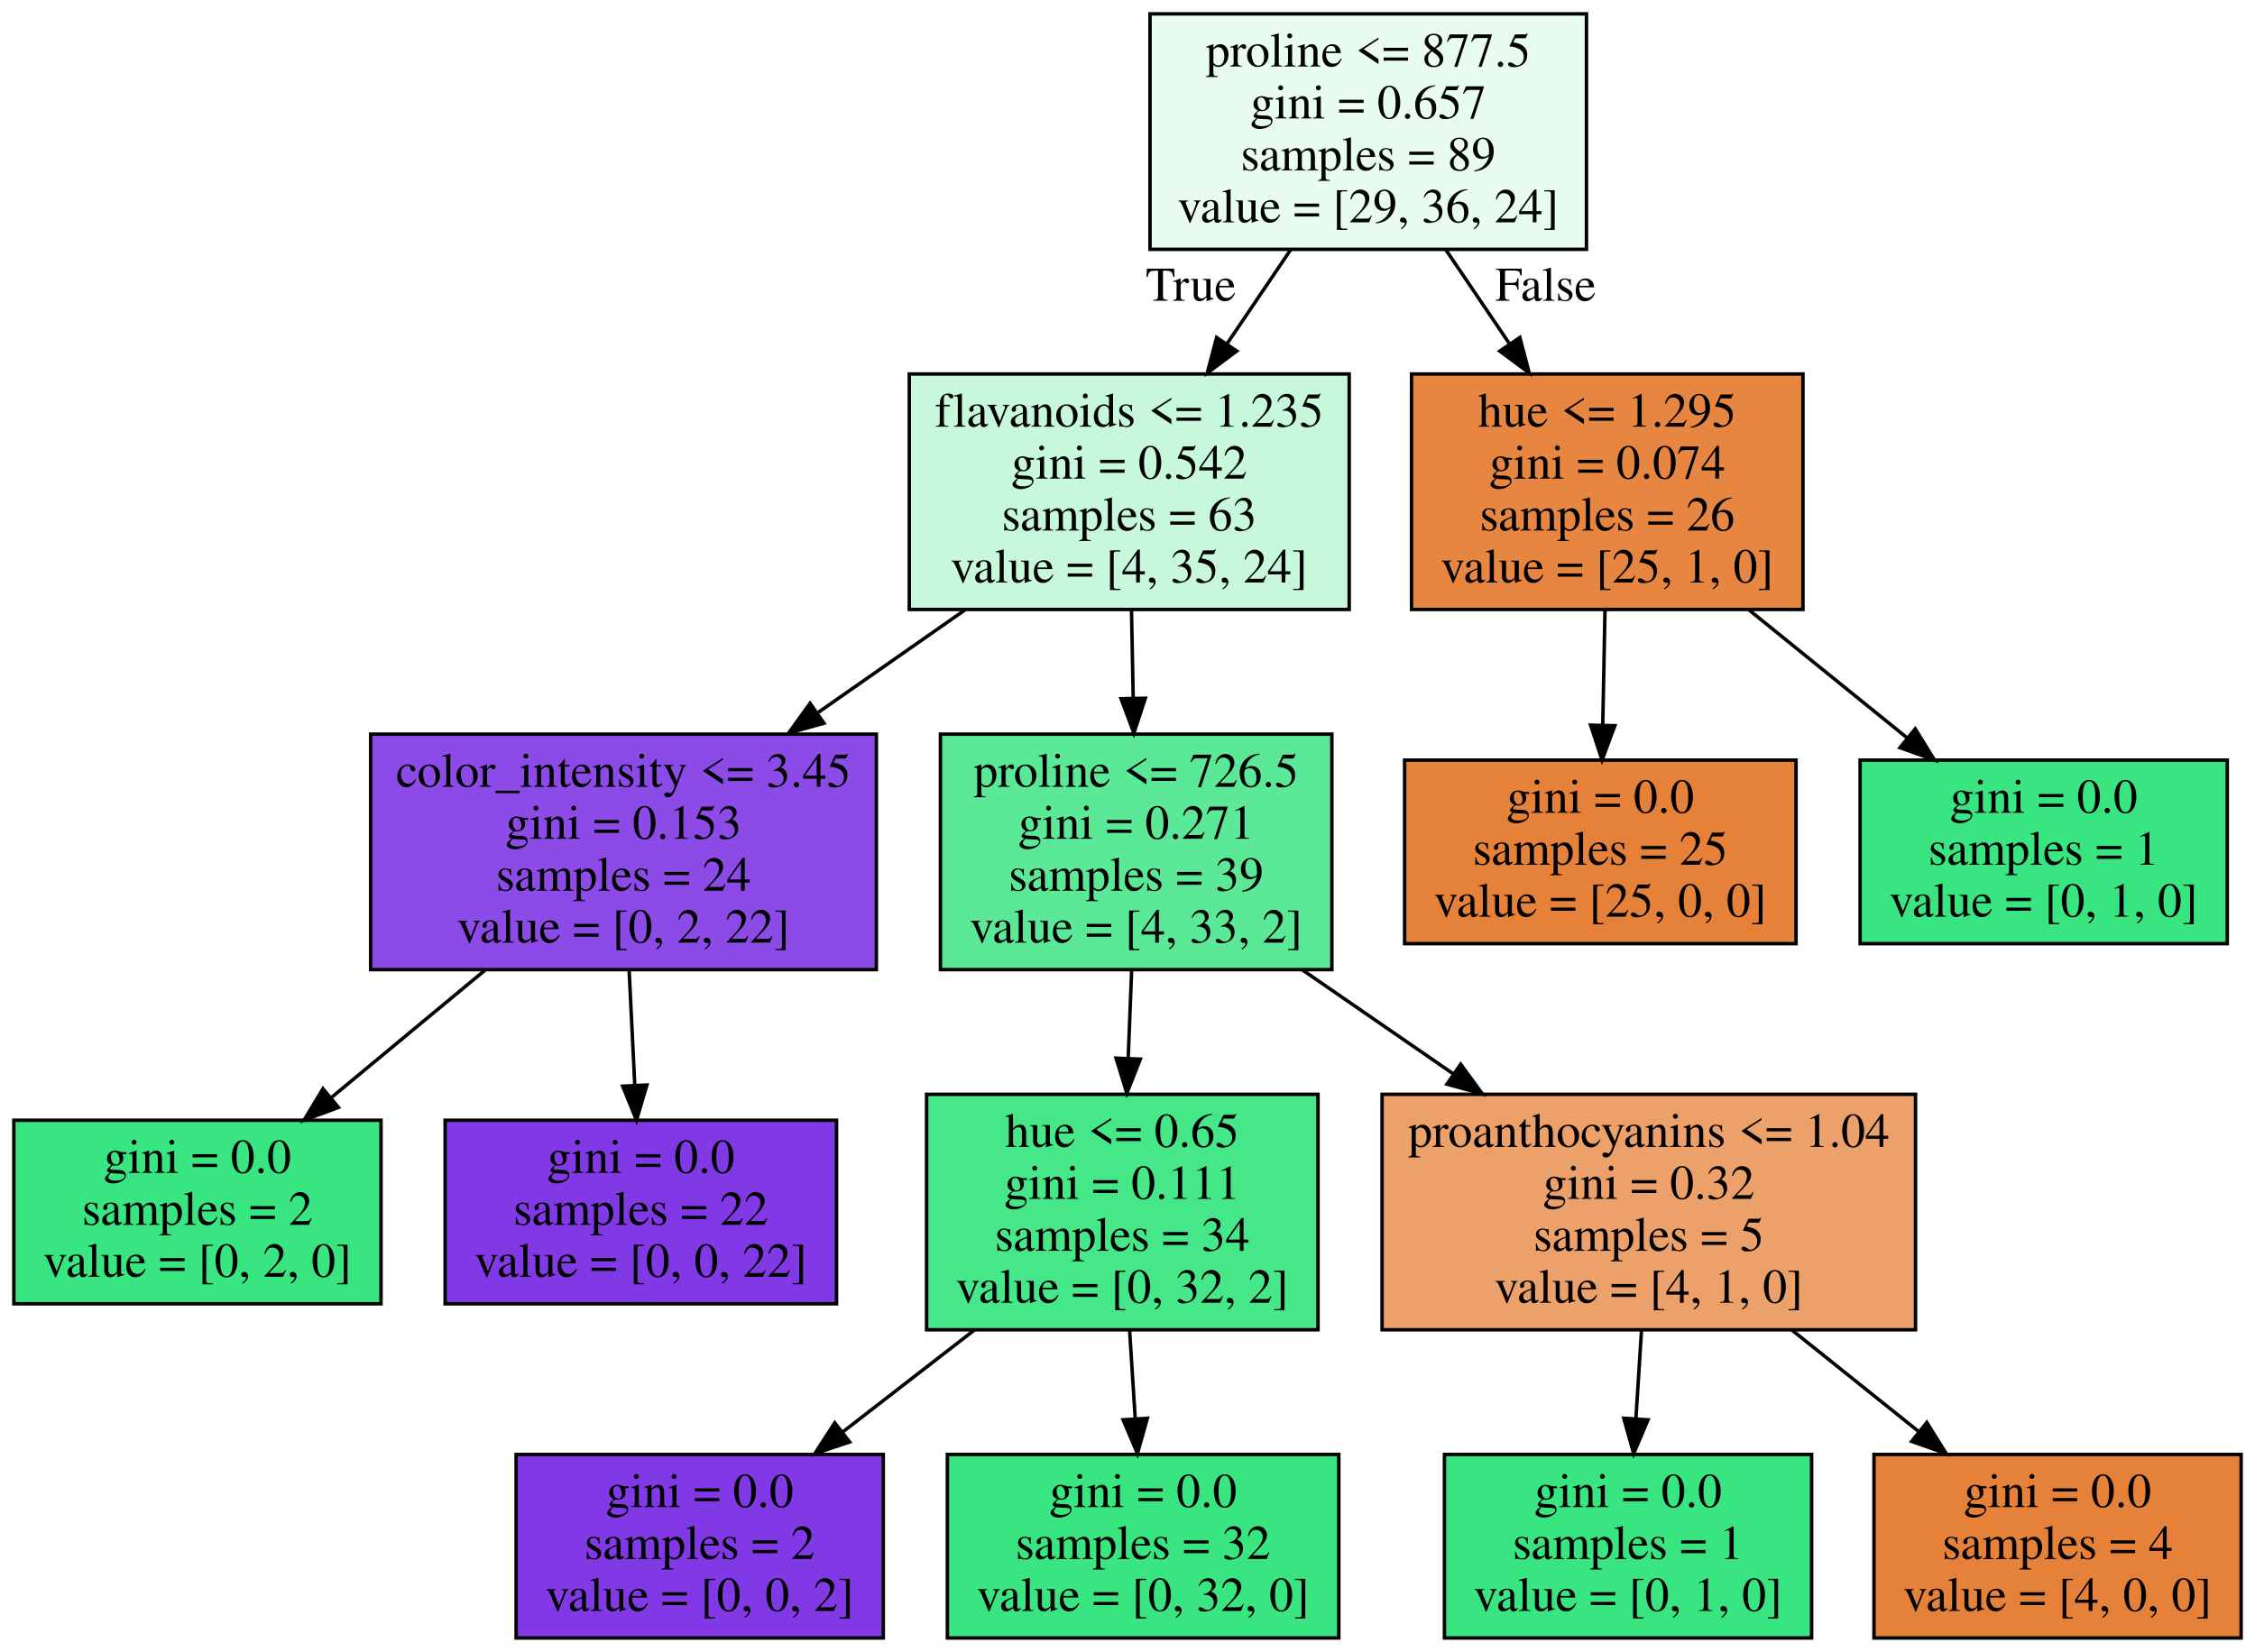
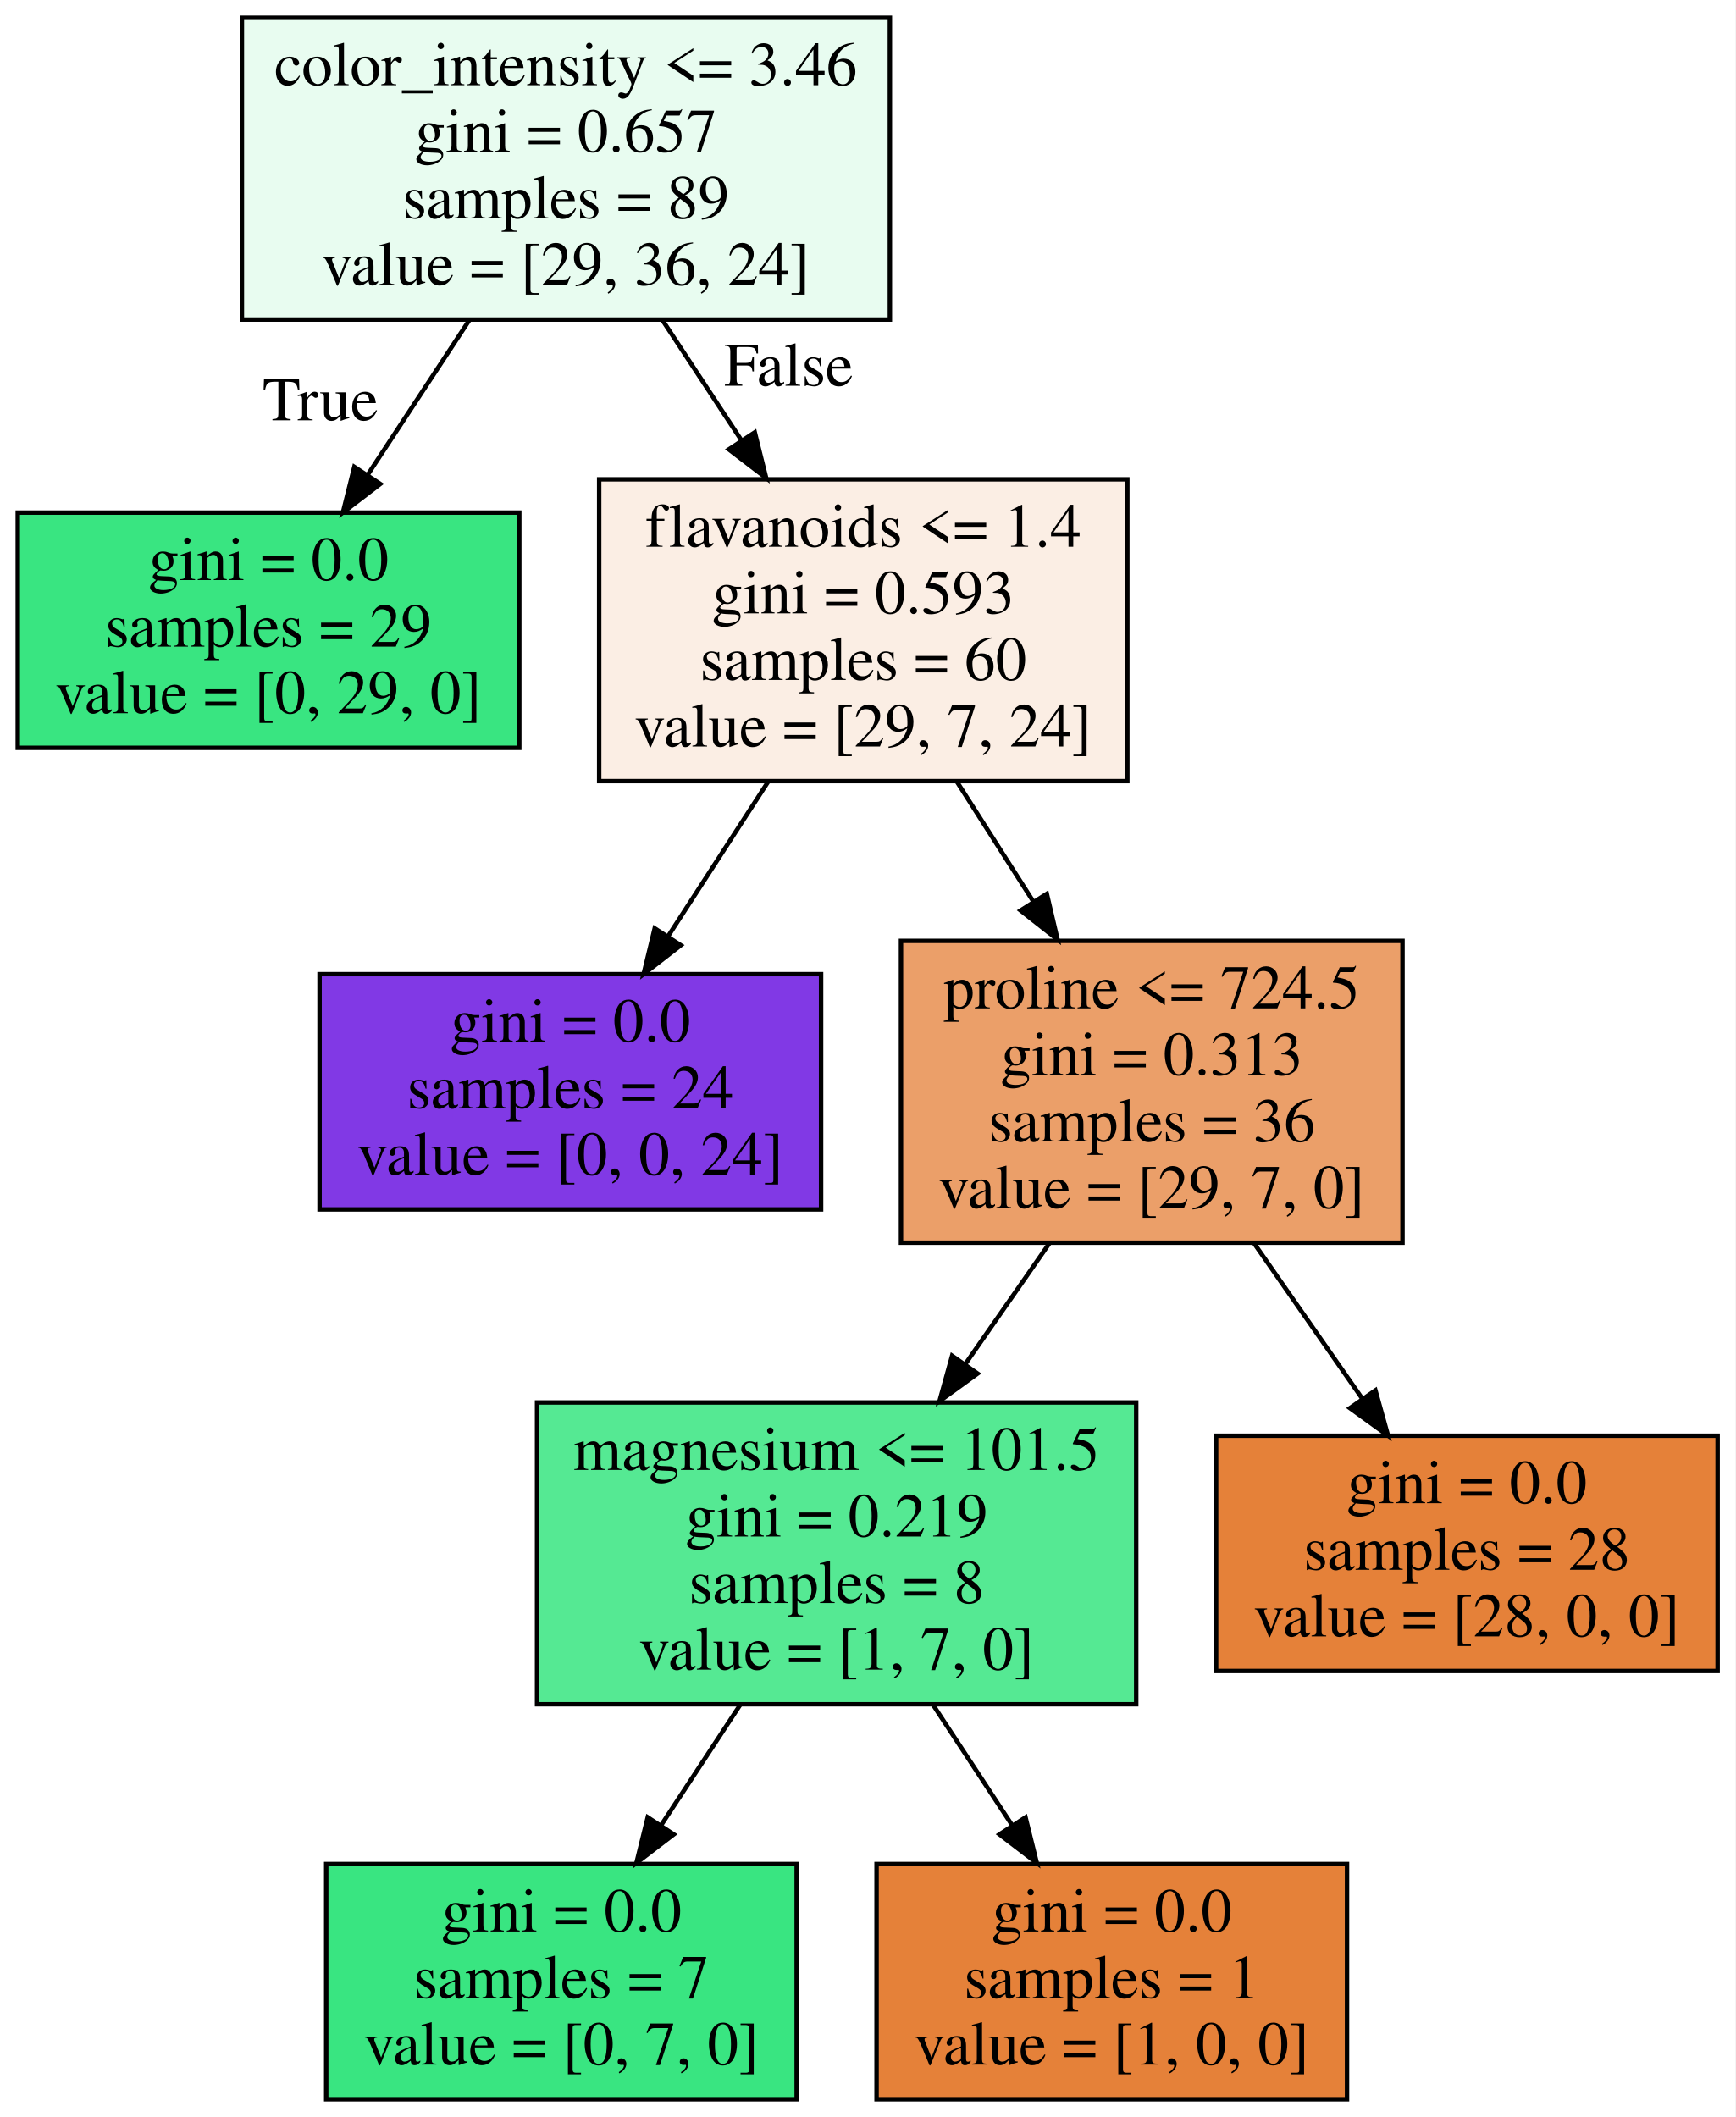
- <svg xmlns="http://www.w3.org/2000/svg" width="651pt" height="477pt" viewBox="0.00 0.00 651.00 477.00">
+ <svg xmlns="http://www.w3.org/2000/svg" width="391pt" height="477pt" viewBox="0.00 0.00 391.00 477.00">
  <g id="graph0" class="graph" transform="scale(1 1) rotate(0) translate(4 473)">
-     <polygon fill="white" stroke="transparent" points="-4,4 -4,-473 647,-473 647,4 -4,4" />
+     <polygon fill="white" stroke="transparent" points="-4,4 -4,-473 387,-473 387,4 -4,4" />
    <g id="node1" class="node">
-       <polygon fill="#e8fcf0" stroke="black" points="454,-469 328,-469 328,-401 454,-401 454,-469" />
-       <text text-anchor="middle" x="391" y="-453.8" font-family="Times,serif" font-size="14.00">proline &lt;= 877.5</text>
-       <text text-anchor="middle" x="391" y="-438.8" font-family="Times,serif" font-size="14.00">gini = 0.657</text>
-       <text text-anchor="middle" x="391" y="-423.8" font-family="Times,serif" font-size="14.00">samples = 89</text>
-       <text text-anchor="middle" x="391" y="-408.8" font-family="Times,serif" font-size="14.00">value = [29, 36, 24]</text>
+       <polygon fill="#e8fcf0" stroke="black" points="196.5,-469 50.5,-469 50.5,-401 196.5,-401 196.5,-469" />
+       <text text-anchor="middle" x="123.5" y="-453.8" font-family="Times,serif" font-size="14.00">color_intensity &lt;= 3.46</text>
+       <text text-anchor="middle" x="123.5" y="-438.8" font-family="Times,serif" font-size="14.00">gini = 0.657</text>
+       <text text-anchor="middle" x="123.5" y="-423.8" font-family="Times,serif" font-size="14.00">samples = 89</text>
+       <text text-anchor="middle" x="123.5" y="-408.8" font-family="Times,serif" font-size="14.00">value = [29, 36, 24]</text>
    </g>
    <g id="node2" class="node">
-       <polygon fill="#c7f8db" stroke="black" points="385.5,-365 258.5,-365 258.5,-297 385.5,-297 385.5,-365" />
-       <text text-anchor="middle" x="322" y="-349.8" font-family="Times,serif" font-size="14.00">flavanoids &lt;= 1.235</text>
-       <text text-anchor="middle" x="322" y="-334.8" font-family="Times,serif" font-size="14.00">gini = 0.542</text>
-       <text text-anchor="middle" x="322" y="-319.8" font-family="Times,serif" font-size="14.00">samples = 63</text>
-       <text text-anchor="middle" x="322" y="-304.8" font-family="Times,serif" font-size="14.00">value = [4, 35, 24]</text>
+       <polygon fill="#39e581" stroke="black" points="113,-357.5 0,-357.5 0,-304.5 113,-304.5 113,-357.5" />
+       <text text-anchor="middle" x="56.5" y="-342.3" font-family="Times,serif" font-size="14.00">gini = 0.0</text>
+       <text text-anchor="middle" x="56.5" y="-327.3" font-family="Times,serif" font-size="14.00">samples = 29</text>
+       <text text-anchor="middle" x="56.5" y="-312.3" font-family="Times,serif" font-size="14.00">value = [0, 29, 0]</text>
    </g>
    <g id="edge1" class="edge">
-       <path fill="none" stroke="black" d="M368.6,-400.88C362.75,-392.24 356.38,-382.82 350.27,-373.79" />
-       <polygon fill="black" stroke="black" points="353.03,-371.62 344.53,-365.3 347.23,-375.54 353.03,-371.62" />
-       <text text-anchor="middle" x="339.79" y="-386.15" font-family="Times,serif" font-size="14.00">True</text>
-     </g>
-     <g id="node13" class="node">
-       <polygon fill="#e68641" stroke="black" points="516.5,-365 403.5,-365 403.5,-297 516.5,-297 516.5,-365" />
-       <text text-anchor="middle" x="460" y="-349.8" font-family="Times,serif" font-size="14.00">hue &lt;= 1.295</text>
-       <text text-anchor="middle" x="460" y="-334.8" font-family="Times,serif" font-size="14.00">gini = 0.074</text>
-       <text text-anchor="middle" x="460" y="-319.8" font-family="Times,serif" font-size="14.00">samples = 26</text>
-       <text text-anchor="middle" x="460" y="-304.8" font-family="Times,serif" font-size="14.00">value = [25, 1, 0]</text>
-     </g>
-     <g id="edge12" class="edge">
-       <path fill="none" stroke="black" d="M413.4,-400.88C419.25,-392.24 425.62,-382.82 431.73,-373.79" />
-       <polygon fill="black" stroke="black" points="434.77,-375.54 437.47,-365.3 428.97,-371.62 434.77,-375.54" />
-       <text text-anchor="middle" x="442.21" y="-386.15" font-family="Times,serif" font-size="14.00">False</text>
+       <path fill="none" stroke="black" d="M101.75,-400.88C94.45,-389.78 86.3,-377.37 78.95,-366.18" />
+       <polygon fill="black" stroke="black" points="81.68,-363.96 73.26,-357.52 75.83,-367.8 81.68,-363.96" />
+       <text text-anchor="middle" x="68.19" y="-378.3" font-family="Times,serif" font-size="14.00">True</text>
    </g>
    <g id="node3" class="node">
-       <polygon fill="#8c4be7" stroke="black" points="249,-261 103,-261 103,-193 249,-193 249,-261" />
-       <text text-anchor="middle" x="176" y="-245.8" font-family="Times,serif" font-size="14.00">color_intensity &lt;= 3.45</text>
-       <text text-anchor="middle" x="176" y="-230.8" font-family="Times,serif" font-size="14.00">gini = 0.153</text>
-       <text text-anchor="middle" x="176" y="-215.8" font-family="Times,serif" font-size="14.00">samples = 24</text>
-       <text text-anchor="middle" x="176" y="-200.8" font-family="Times,serif" font-size="14.00">value = [0, 2, 22]</text>
+       <polygon fill="#fbeee4" stroke="black" points="250,-365 131,-365 131,-297 250,-297 250,-365" />
+       <text text-anchor="middle" x="190.5" y="-349.8" font-family="Times,serif" font-size="14.00">flavanoids &lt;= 1.4</text>
+       <text text-anchor="middle" x="190.5" y="-334.8" font-family="Times,serif" font-size="14.00">gini = 0.593</text>
+       <text text-anchor="middle" x="190.5" y="-319.8" font-family="Times,serif" font-size="14.00">samples = 60</text>
+       <text text-anchor="middle" x="190.5" y="-304.8" font-family="Times,serif" font-size="14.00">value = [29, 7, 24]</text>
    </g>
    <g id="edge2" class="edge">
-       <path fill="none" stroke="black" d="M274.6,-296.88C261.08,-287.44 246.23,-277.06 232.24,-267.29" />
-       <polygon fill="black" stroke="black" points="233.87,-264.16 223.66,-261.3 229.86,-269.9 233.87,-264.16" />
+       <path fill="none" stroke="black" d="M145.25,-400.88C150.93,-392.24 157.12,-382.82 163.05,-373.79" />
+       <polygon fill="black" stroke="black" points="166.06,-375.58 168.63,-365.3 160.21,-371.74 166.06,-375.58" />
+       <text text-anchor="middle" x="173.7" y="-386.08" font-family="Times,serif" font-size="14.00">False</text>
+     </g>
+     <g id="node4" class="node">
+       <polygon fill="#8139e5" stroke="black" points="181,-253.5 68,-253.5 68,-200.5 181,-200.5 181,-253.5" />
+       <text text-anchor="middle" x="124.5" y="-238.3" font-family="Times,serif" font-size="14.00">gini = 0.0</text>
+       <text text-anchor="middle" x="124.5" y="-223.3" font-family="Times,serif" font-size="14.00">samples = 24</text>
+       <text text-anchor="middle" x="124.5" y="-208.3" font-family="Times,serif" font-size="14.00">value = [0, 0, 24]</text>
+     </g>
+     <g id="edge3" class="edge">
+       <path fill="none" stroke="black" d="M169.07,-296.88C161.88,-285.78 153.86,-273.37 146.62,-262.18" />
+       <polygon fill="black" stroke="black" points="149.38,-260.01 141.01,-253.52 143.51,-263.82 149.38,-260.01" />
+     </g>
+     <g id="node5" class="node">
+       <polygon fill="#eb9f69" stroke="black" points="312,-261 199,-261 199,-193 312,-193 312,-261" />
+       <text text-anchor="middle" x="255.5" y="-245.8" font-family="Times,serif" font-size="14.00">proline &lt;= 724.5</text>
+       <text text-anchor="middle" x="255.5" y="-230.8" font-family="Times,serif" font-size="14.00">gini = 0.313</text>
+       <text text-anchor="middle" x="255.5" y="-215.8" font-family="Times,serif" font-size="14.00">samples = 36</text>
+       <text text-anchor="middle" x="255.5" y="-200.8" font-family="Times,serif" font-size="14.00">value = [29, 7, 0]</text>
+     </g>
+     <g id="edge4" class="edge">
+       <path fill="none" stroke="black" d="M211.6,-296.88C217.11,-288.24 223.12,-278.82 228.87,-269.79" />
+       <polygon fill="black" stroke="black" points="231.86,-271.61 234.28,-261.3 225.95,-267.85 231.86,-271.61" />
    </g>
    <g id="node6" class="node">
-       <polygon fill="#5be997" stroke="black" points="380.5,-261 267.5,-261 267.5,-193 380.5,-193 380.5,-261" />
-       <text text-anchor="middle" x="324" y="-245.8" font-family="Times,serif" font-size="14.00">proline &lt;= 726.5</text>
-       <text text-anchor="middle" x="324" y="-230.8" font-family="Times,serif" font-size="14.00">gini = 0.271</text>
-       <text text-anchor="middle" x="324" y="-215.8" font-family="Times,serif" font-size="14.00">samples = 39</text>
-       <text text-anchor="middle" x="324" y="-200.8" font-family="Times,serif" font-size="14.00">value = [4, 33, 2]</text>
+       <polygon fill="#55e993" stroke="black" points="252,-157 117,-157 117,-89 252,-89 252,-157" />
+       <text text-anchor="middle" x="184.5" y="-141.8" font-family="Times,serif" font-size="14.00">magnesium &lt;= 101.5</text>
+       <text text-anchor="middle" x="184.5" y="-126.8" font-family="Times,serif" font-size="14.00">gini = 0.219</text>
+       <text text-anchor="middle" x="184.5" y="-111.8" font-family="Times,serif" font-size="14.00">samples = 8</text>
+       <text text-anchor="middle" x="184.5" y="-96.8" font-family="Times,serif" font-size="14.00">value = [1, 7, 0]</text>
    </g>
    <g id="edge5" class="edge">
-       <path fill="none" stroke="black" d="M322.65,-296.88C322.81,-288.78 322.98,-279.98 323.15,-271.47" />
-       <polygon fill="black" stroke="black" points="326.65,-271.37 323.35,-261.3 319.65,-271.23 326.65,-271.37" />
+       <path fill="none" stroke="black" d="M232.45,-192.88C226.37,-184.15 219.74,-174.62 213.4,-165.51" />
+       <polygon fill="black" stroke="black" points="216.26,-163.51 207.68,-157.3 210.52,-167.51 216.26,-163.51" />
    </g>
-     <g id="node4" class="node">
-       <polygon fill="#39e581" stroke="black" points="106,-149.5 0,-149.5 0,-96.5 106,-96.5 106,-149.5" />
-       <text text-anchor="middle" x="53" y="-134.3" font-family="Times,serif" font-size="14.00">gini = 0.0</text>
-       <text text-anchor="middle" x="53" y="-119.3" font-family="Times,serif" font-size="14.00">samples = 2</text>
-       <text text-anchor="middle" x="53" y="-104.3" font-family="Times,serif" font-size="14.00">value = [0, 2, 0]</text>
+     <g id="node9" class="node">
+       <polygon fill="#e58139" stroke="black" points="383,-149.5 270,-149.5 270,-96.5 383,-96.5 383,-149.5" />
+       <text text-anchor="middle" x="326.5" y="-134.3" font-family="Times,serif" font-size="14.00">gini = 0.0</text>
+       <text text-anchor="middle" x="326.5" y="-119.3" font-family="Times,serif" font-size="14.00">samples = 28</text>
+       <text text-anchor="middle" x="326.5" y="-104.3" font-family="Times,serif" font-size="14.00">value = [28, 0, 0]</text>
    </g>
-     <g id="edge3" class="edge">
-       <path fill="none" stroke="black" d="M136.07,-192.88C121.87,-181.12 105.93,-167.89 91.83,-156.2" />
-       <polygon fill="black" stroke="black" points="93.71,-153.21 83.77,-149.52 89.24,-158.6 93.71,-153.21" />
-     </g>
-     <g id="node5" class="node">
-       <polygon fill="#8139e5" stroke="black" points="237.5,-149.5 124.5,-149.5 124.5,-96.5 237.5,-96.5 237.5,-149.5" />
-       <text text-anchor="middle" x="181" y="-134.3" font-family="Times,serif" font-size="14.00">gini = 0.0</text>
-       <text text-anchor="middle" x="181" y="-119.3" font-family="Times,serif" font-size="14.00">samples = 22</text>
-       <text text-anchor="middle" x="181" y="-104.3" font-family="Times,serif" font-size="14.00">value = [0, 0, 22]</text>
-     </g>
-     <g id="edge4" class="edge">
-       <path fill="none" stroke="black" d="M177.62,-192.88C178.15,-182.22 178.73,-170.35 179.26,-159.52" />
-       <polygon fill="black" stroke="black" points="182.76,-159.68 179.75,-149.52 175.76,-159.34 182.76,-159.68" />
+     <g id="edge8" class="edge">
+       <path fill="none" stroke="black" d="M278.55,-192.88C286.36,-181.67 295.09,-169.13 302.94,-157.85" />
+       <polygon fill="black" stroke="black" points="305.9,-159.73 308.74,-149.52 300.15,-155.73 305.9,-159.73" />
    </g>
    <g id="node7" class="node">
-       <polygon fill="#45e789" stroke="black" points="376.5,-157 263.5,-157 263.5,-89 376.5,-89 376.5,-157" />
-       <text text-anchor="middle" x="320" y="-141.8" font-family="Times,serif" font-size="14.00">hue &lt;= 0.65</text>
-       <text text-anchor="middle" x="320" y="-126.8" font-family="Times,serif" font-size="14.00">gini = 0.111</text>
-       <text text-anchor="middle" x="320" y="-111.8" font-family="Times,serif" font-size="14.00">samples = 34</text>
-       <text text-anchor="middle" x="320" y="-96.8" font-family="Times,serif" font-size="14.00">value = [0, 32, 2]</text>
+       <polygon fill="#39e581" stroke="black" points="175.5,-53 69.5,-53 69.5,0 175.5,0 175.5,-53" />
+       <text text-anchor="middle" x="122.5" y="-37.8" font-family="Times,serif" font-size="14.00">gini = 0.0</text>
+       <text text-anchor="middle" x="122.5" y="-22.8" font-family="Times,serif" font-size="14.00">samples = 7</text>
+       <text text-anchor="middle" x="122.5" y="-7.8" font-family="Times,serif" font-size="14.00">value = [0, 7, 0]</text>
    </g>
    <g id="edge6" class="edge">
-       <path fill="none" stroke="black" d="M322.7,-192.88C322.38,-184.78 322.04,-175.98 321.7,-167.47" />
-       <polygon fill="black" stroke="black" points="325.2,-167.15 321.31,-157.3 318.2,-167.43 325.2,-167.15" />
-     </g>
-     <g id="node10" class="node">
-       <polygon fill="#eca06a" stroke="black" points="549,-157 395,-157 395,-89 549,-89 549,-157" />
-       <text text-anchor="middle" x="472" y="-141.8" font-family="Times,serif" font-size="14.00">proanthocyanins &lt;= 1.04</text>
-       <text text-anchor="middle" x="472" y="-126.8" font-family="Times,serif" font-size="14.00">gini = 0.32</text>
-       <text text-anchor="middle" x="472" y="-111.8" font-family="Times,serif" font-size="14.00">samples = 5</text>
-       <text text-anchor="middle" x="472" y="-96.8" font-family="Times,serif" font-size="14.00">value = [4, 1, 0]</text>
-     </g>
-     <g id="edge9" class="edge">
-       <path fill="none" stroke="black" d="M372.05,-192.88C385.95,-183.3 401.25,-172.76 415.61,-162.86" />
-       <polygon fill="black" stroke="black" points="417.69,-165.68 423.94,-157.12 413.72,-159.92 417.69,-165.68" />
+       <path fill="none" stroke="black" d="M162.82,-88.95C157.05,-80.17 150.82,-70.66 145.01,-61.82" />
+       <polygon fill="black" stroke="black" points="147.8,-59.68 139.39,-53.24 141.94,-63.52 147.8,-59.68" />
    </g>
    <g id="node8" class="node">
-       <polygon fill="#8139e5" stroke="black" points="251,-53 145,-53 145,0 251,0 251,-53" />
-       <text text-anchor="middle" x="198" y="-37.8" font-family="Times,serif" font-size="14.00">gini = 0.0</text>
-       <text text-anchor="middle" x="198" y="-22.8" font-family="Times,serif" font-size="14.00">samples = 2</text>
-       <text text-anchor="middle" x="198" y="-7.8" font-family="Times,serif" font-size="14.00">value = [0, 0, 2]</text>
+       <polygon fill="#e58139" stroke="black" points="299.5,-53 193.5,-53 193.5,0 299.5,0 299.5,-53" />
+       <text text-anchor="middle" x="246.5" y="-37.8" font-family="Times,serif" font-size="14.00">gini = 0.0</text>
+       <text text-anchor="middle" x="246.5" y="-22.8" font-family="Times,serif" font-size="14.00">samples = 1</text>
+       <text text-anchor="middle" x="246.5" y="-7.8" font-family="Times,serif" font-size="14.00">value = [1, 0, 0]</text>
    </g>
    <g id="edge7" class="edge">
-       <path fill="none" stroke="black" d="M277.33,-88.95C265.05,-79.43 251.67,-69.07 239.46,-59.62" />
-       <polygon fill="black" stroke="black" points="241.28,-56.59 231.23,-53.24 236.99,-62.13 241.28,-56.59" />
-     </g>
-     <g id="node9" class="node">
-       <polygon fill="#39e581" stroke="black" points="382.5,-53 269.5,-53 269.5,0 382.5,0 382.5,-53" />
-       <text text-anchor="middle" x="326" y="-37.8" font-family="Times,serif" font-size="14.00">gini = 0.0</text>
-       <text text-anchor="middle" x="326" y="-22.8" font-family="Times,serif" font-size="14.00">samples = 32</text>
-       <text text-anchor="middle" x="326" y="-7.8" font-family="Times,serif" font-size="14.00">value = [0, 32, 0]</text>
-     </g>
-     <g id="edge8" class="edge">
-       <path fill="none" stroke="black" d="M322.1,-88.95C322.62,-80.72 323.18,-71.85 323.72,-63.48" />
-       <polygon fill="black" stroke="black" points="327.23,-63.44 324.37,-53.24 320.24,-62.99 327.23,-63.44" />
-     </g>
-     <g id="node11" class="node">
-       <polygon fill="#39e581" stroke="black" points="519,-53 413,-53 413,0 519,0 519,-53" />
-       <text text-anchor="middle" x="466" y="-37.8" font-family="Times,serif" font-size="14.00">gini = 0.0</text>
-       <text text-anchor="middle" x="466" y="-22.8" font-family="Times,serif" font-size="14.00">samples = 1</text>
-       <text text-anchor="middle" x="466" y="-7.8" font-family="Times,serif" font-size="14.00">value = [0, 1, 0]</text>
-     </g>
-     <g id="edge10" class="edge">
-       <path fill="none" stroke="black" d="M469.9,-88.95C469.38,-80.72 468.82,-71.85 468.28,-63.48" />
-       <polygon fill="black" stroke="black" points="471.76,-62.99 467.63,-53.24 464.77,-63.44 471.76,-62.99" />
-     </g>
-     <g id="node12" class="node">
-       <polygon fill="#e58139" stroke="black" points="643,-53 537,-53 537,0 643,0 643,-53" />
-       <text text-anchor="middle" x="590" y="-37.8" font-family="Times,serif" font-size="14.00">gini = 0.0</text>
-       <text text-anchor="middle" x="590" y="-22.8" font-family="Times,serif" font-size="14.00">samples = 4</text>
-       <text text-anchor="middle" x="590" y="-7.8" font-family="Times,serif" font-size="14.00">value = [4, 0, 0]</text>
-     </g>
-     <g id="edge11" class="edge">
-       <path fill="none" stroke="black" d="M513.27,-88.95C525.15,-79.43 538.09,-69.07 549.9,-59.62" />
-       <polygon fill="black" stroke="black" points="552.25,-62.22 557.86,-53.24 547.87,-56.76 552.25,-62.22" />
-     </g>
-     <g id="node14" class="node">
-       <polygon fill="#e58139" stroke="black" points="514.5,-253.5 401.5,-253.5 401.5,-200.5 514.5,-200.5 514.5,-253.5" />
-       <text text-anchor="middle" x="458" y="-238.3" font-family="Times,serif" font-size="14.00">gini = 0.0</text>
-       <text text-anchor="middle" x="458" y="-223.3" font-family="Times,serif" font-size="14.00">samples = 25</text>
-       <text text-anchor="middle" x="458" y="-208.3" font-family="Times,serif" font-size="14.00">value = [25, 0, 0]</text>
-     </g>
-     <g id="edge13" class="edge">
-       <path fill="none" stroke="black" d="M459.35,-296.88C459.14,-286.22 458.91,-274.35 458.7,-263.52" />
-       <polygon fill="black" stroke="black" points="462.2,-263.45 458.5,-253.52 455.2,-263.59 462.2,-263.45" />
-     </g>
-     <g id="node15" class="node">
-       <polygon fill="#39e581" stroke="black" points="639,-253.5 533,-253.5 533,-200.5 639,-200.5 639,-253.5" />
-       <text text-anchor="middle" x="586" y="-238.3" font-family="Times,serif" font-size="14.00">gini = 0.0</text>
-       <text text-anchor="middle" x="586" y="-223.3" font-family="Times,serif" font-size="14.00">samples = 1</text>
-       <text text-anchor="middle" x="586" y="-208.3" font-family="Times,serif" font-size="14.00">value = [0, 1, 0]</text>
-     </g>
-     <g id="edge14" class="edge">
-       <path fill="none" stroke="black" d="M500.91,-296.88C515.58,-285.01 532.08,-271.65 546.62,-259.88" />
-       <polygon fill="black" stroke="black" points="548.91,-262.53 554.48,-253.52 544.5,-257.09 548.91,-262.53" />
+       <path fill="none" stroke="black" d="M206.18,-88.95C211.95,-80.17 218.18,-70.66 223.99,-61.82" />
+       <polygon fill="black" stroke="black" points="227.06,-63.52 229.61,-53.24 221.2,-59.68 227.06,-63.52" />
    </g>
  </g>
</svg>
